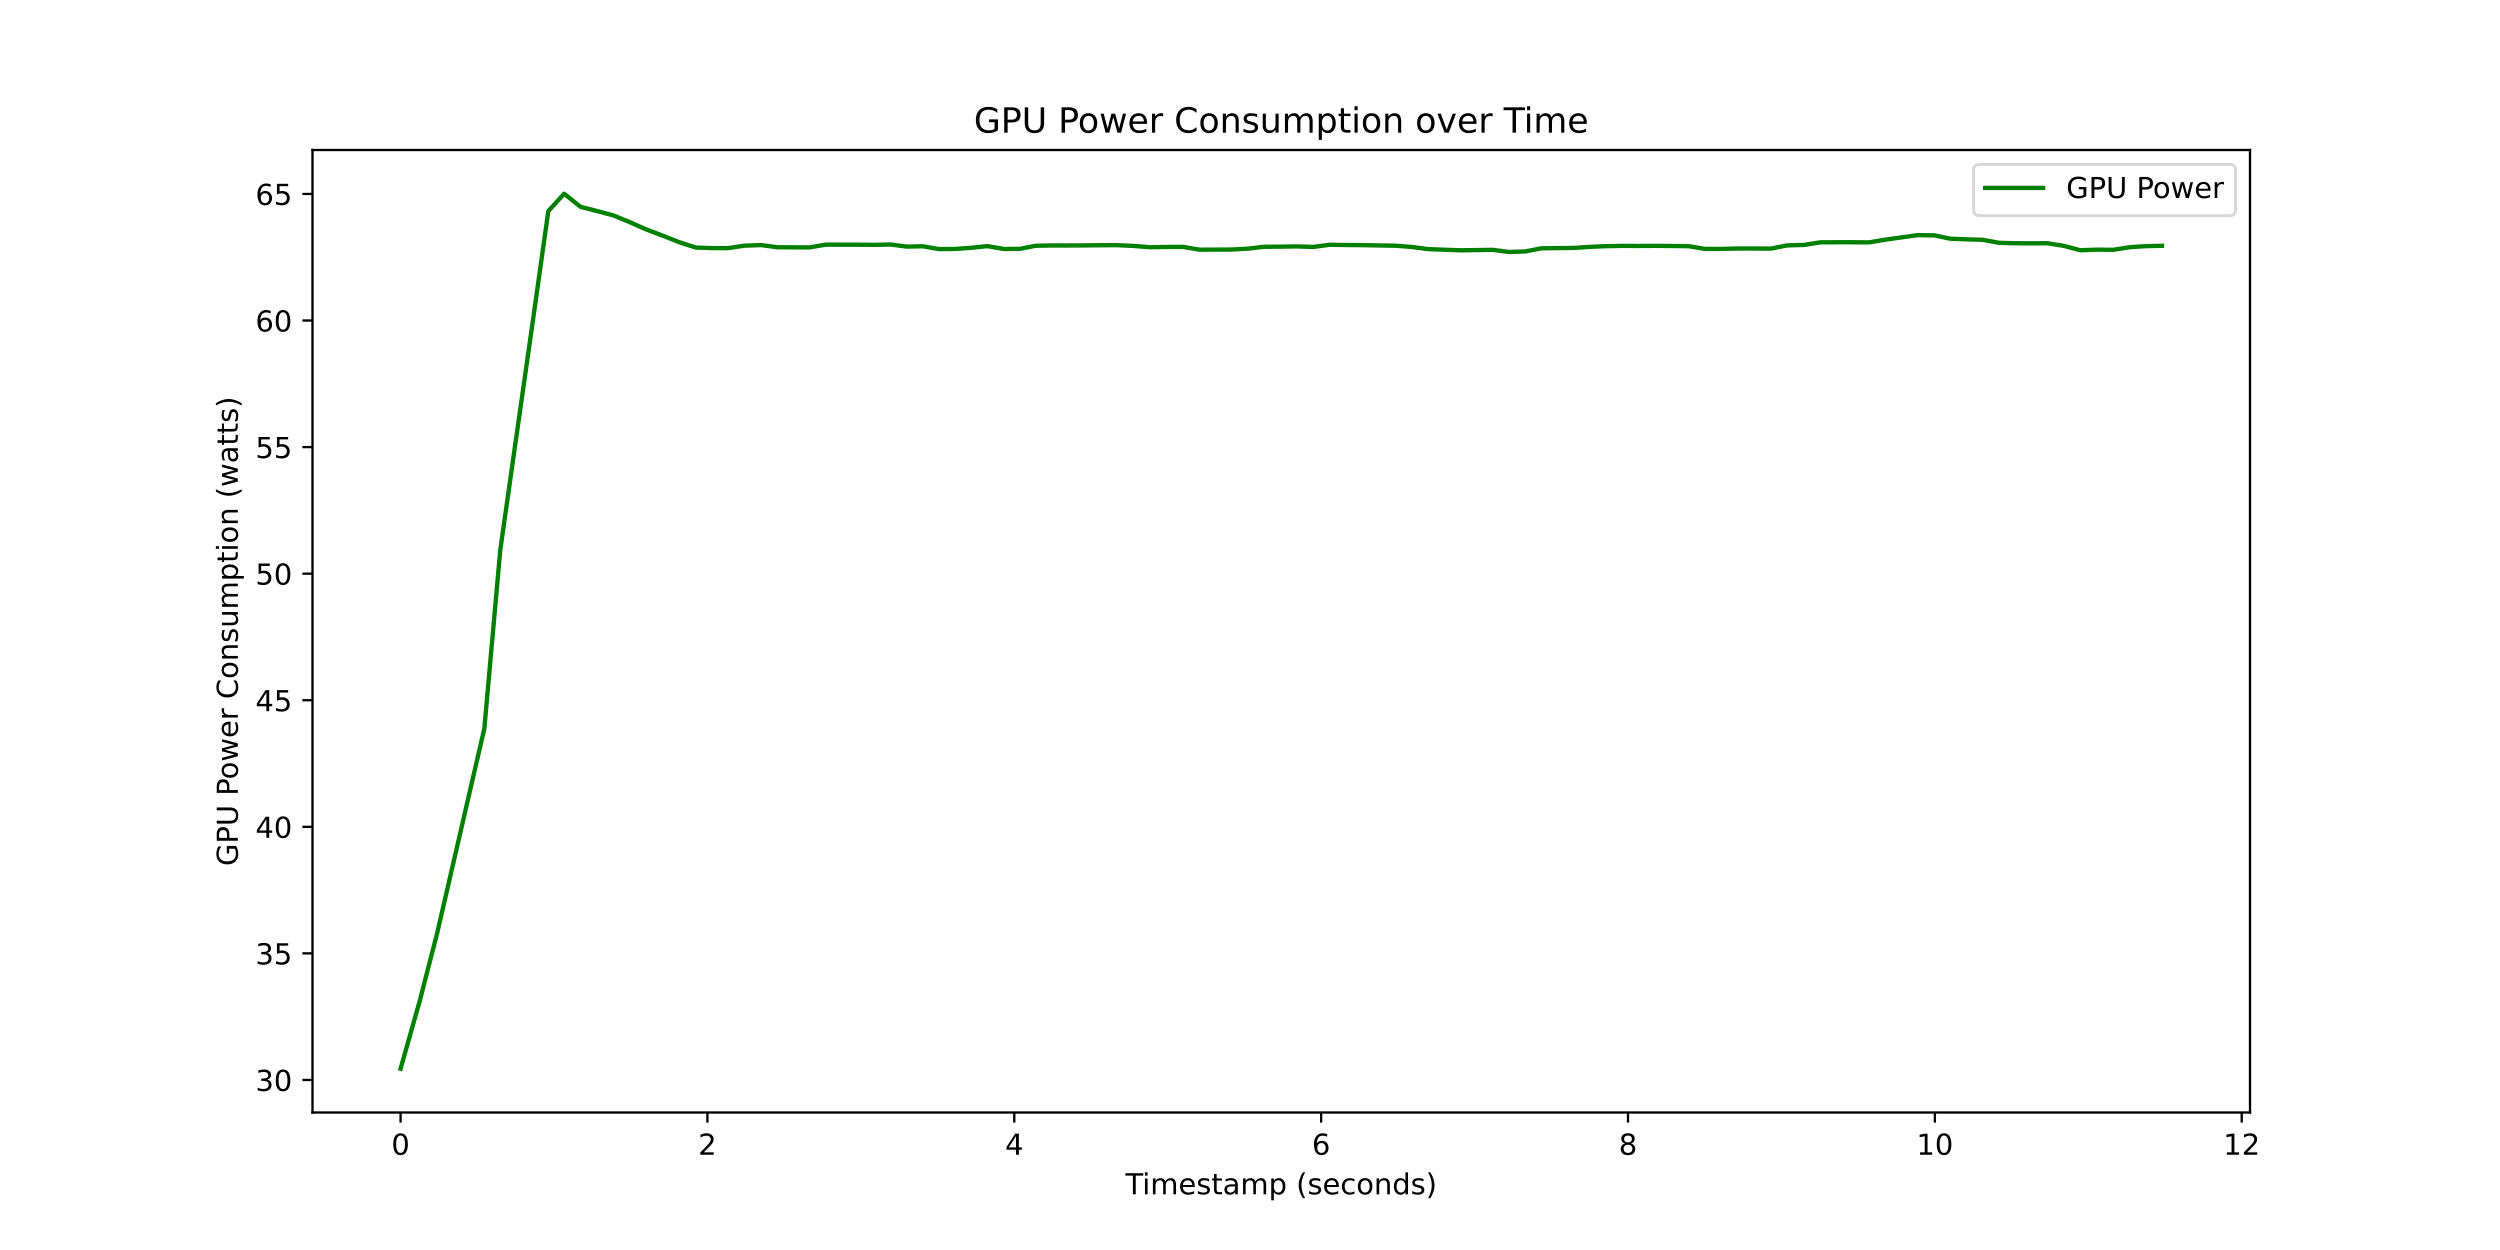
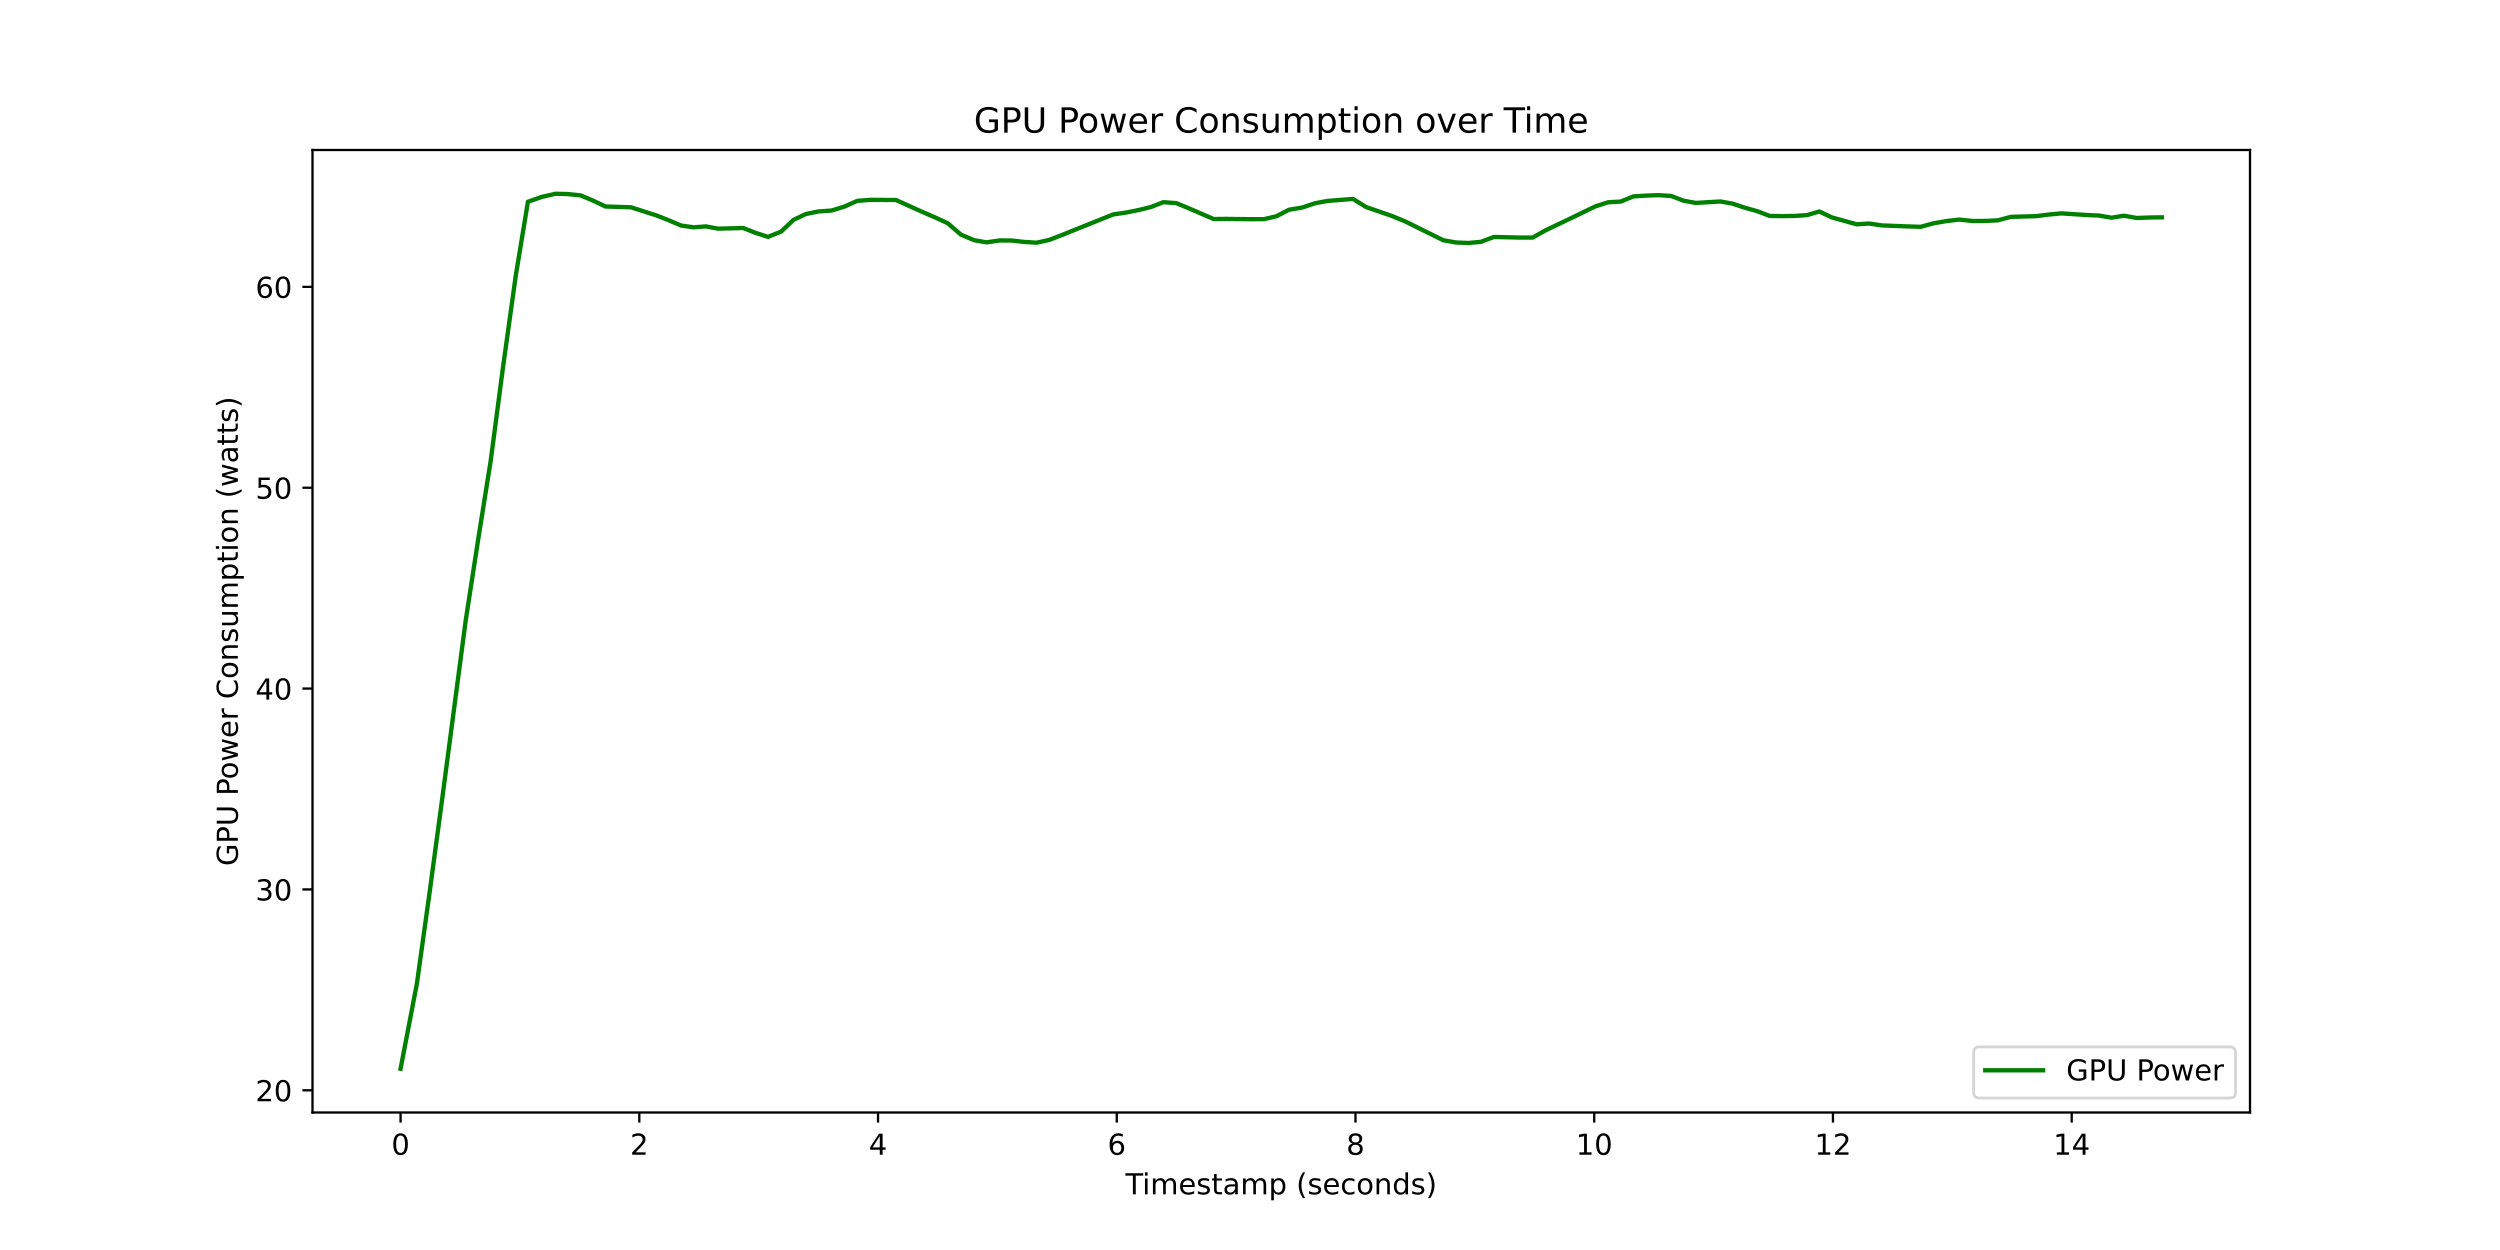
<svg xmlns="http://www.w3.org/2000/svg" xmlns:xlink="http://www.w3.org/1999/xlink" width="864pt" height="432pt" viewBox="0 0 864 432" version="1.1">
  <defs>
    <style type="text/css">*{stroke-linejoin: round; stroke-linecap: butt}</style>
  </defs>
  <g id="figure_1">
    <g id="patch_1">
      <path d="M 0 432  L 864 432  L 864 0  L 0 0  z " style="fill: #ffffff" />
    </g>
    <g id="axes_1">
      <g id="patch_2">
        <path d="M 108 384.48  L 777.6 384.48  L 777.6 51.84  L 108 51.84  z " style="fill: #ffffff" />
      </g>
      <g id="matplotlib.axis_1">
        <g id="xtick_1">
          <g id="line2d_1">
            <defs>
-               <path id="m810a268bfa" d="M 0 0  L 0 3.5  " style="stroke: #000000; stroke-width: 0.8" />
+               <path id="me7955ecb28" d="M 0 0  L 0 3.5  " style="stroke: #000000; stroke-width: 0.8" />
            </defs>
            <g>
-               <use xlink:href="#m810a268bfa" x="138.436" y="384.48" style="stroke: #000000; stroke-width: 0.8" />
+               <use xlink:href="#me7955ecb28" x="138.436" y="384.48" style="stroke: #000000; stroke-width: 0.8" />
            </g>
          </g>
          <g id="text_1">
            <g transform="translate(135.2551 399.0784) scale(0.1 -0.1)">
              <defs>
                <path id="DejaVuSans-30" d="M 2034 4250  Q 1547 4250 1301 3770  Q 1056 3291 1056 2328  Q 1056 1369 1301 889  Q 1547 409 2034 409  Q 2525 409 2770 889  Q 3016 1369 3016 2328  Q 3016 3291 2770 3770  Q 2525 4250 2034 4250  z M 2034 4750  Q 2819 4750 3233 4129  Q 3647 3509 3647 2328  Q 3647 1150 3233 529  Q 2819 -91 2034 -91  Q 1250 -91 836 529  Q 422 1150 422 2328  Q 422 3509 836 4129  Q 1250 4750 2034 4750  z " transform="scale(0.015625)" />
              </defs>
              <use xlink:href="#DejaVuSans-30" />
            </g>
          </g>
        </g>
        <g id="xtick_2">
          <g id="line2d_2">
            <g>
-               <use xlink:href="#m810a268bfa" x="244.486" y="384.48" style="stroke: #000000; stroke-width: 0.8" />
+               <use xlink:href="#me7955ecb28" x="220.942" y="384.48" style="stroke: #000000; stroke-width: 0.8" />
            </g>
          </g>
          <g id="text_2">
-             <g transform="translate(241.3052 399.0784) scale(0.1 -0.1)">
+             <g transform="translate(217.7608 399.0784) scale(0.1 -0.1)">
              <defs>
                <path id="DejaVuSans-32" d="M 1228 531  L 3431 531  L 3431 0  L 469 0  L 469 531  Q 828 903 1448 1529  Q 2069 2156 2228 2338  Q 2531 2678 2651 2914  Q 2772 3150 2772 3378  Q 2772 3750 2511 3984  Q 2250 4219 1831 4219  Q 1534 4219 1204 4116  Q 875 4013 500 3803  L 500 4441  Q 881 4594 1212 4672  Q 1544 4750 1819 4750  Q 2544 4750 2975 4387  Q 3406 4025 3406 3419  Q 3406 3131 3298 2873  Q 3191 2616 2906 2266  Q 2828 2175 2409 1742  Q 1991 1309 1228 531  z " transform="scale(0.015625)" />
              </defs>
              <use xlink:href="#DejaVuSans-32" />
            </g>
          </g>
        </g>
        <g id="xtick_3">
          <g id="line2d_3">
            <g>
-               <use xlink:href="#m810a268bfa" x="350.536" y="384.48" style="stroke: #000000; stroke-width: 0.8" />
+               <use xlink:href="#me7955ecb28" x="303.448" y="384.48" style="stroke: #000000; stroke-width: 0.8" />
            </g>
          </g>
          <g id="text_3">
-             <g transform="translate(347.3552 399.0784) scale(0.1 -0.1)">
+             <g transform="translate(300.2666 399.0784) scale(0.1 -0.1)">
              <defs>
                <path id="DejaVuSans-34" d="M 2419 4116  L 825 1625  L 2419 1625  L 2419 4116  z M 2253 4666  L 3047 4666  L 3047 1625  L 3713 1625  L 3713 1100  L 3047 1100  L 3047 0  L 2419 0  L 2419 1100  L 313 1100  L 313 1709  L 2253 4666  z " transform="scale(0.015625)" />
              </defs>
              <use xlink:href="#DejaVuSans-34" />
            </g>
          </g>
        </g>
        <g id="xtick_4">
          <g id="line2d_4">
            <g>
-               <use xlink:href="#m810a268bfa" x="456.587" y="384.48" style="stroke: #000000; stroke-width: 0.8" />
+               <use xlink:href="#me7955ecb28" x="385.954" y="384.48" style="stroke: #000000; stroke-width: 0.8" />
            </g>
          </g>
          <g id="text_4">
-             <g transform="translate(453.4053 399.0784) scale(0.1 -0.1)">
+             <g transform="translate(382.7723 399.0784) scale(0.1 -0.1)">
              <defs>
                <path id="DejaVuSans-36" d="M 2113 2584  Q 1688 2584 1439 2293  Q 1191 2003 1191 1497  Q 1191 994 1439 701  Q 1688 409 2113 409  Q 2538 409 2786 701  Q 3034 994 3034 1497  Q 3034 2003 2786 2293  Q 2538 2584 2113 2584  z M 3366 4563  L 3366 3988  Q 3128 4100 2886 4159  Q 2644 4219 2406 4219  Q 1781 4219 1451 3797  Q 1122 3375 1075 2522  Q 1259 2794 1537 2939  Q 1816 3084 2150 3084  Q 2853 3084 3261 2657  Q 3669 2231 3669 1497  Q 3669 778 3244 343  Q 2819 -91 2113 -91  Q 1303 -91 875 529  Q 447 1150 447 2328  Q 447 3434 972 4092  Q 1497 4750 2381 4750  Q 2619 4750 2861 4703  Q 3103 4656 3366 4563  z " transform="scale(0.015625)" />
              </defs>
              <use xlink:href="#DejaVuSans-36" />
            </g>
          </g>
        </g>
        <g id="xtick_5">
          <g id="line2d_5">
            <g>
-               <use xlink:href="#m810a268bfa" x="562.637" y="384.48" style="stroke: #000000; stroke-width: 0.8" />
+               <use xlink:href="#me7955ecb28" x="468.459" y="384.48" style="stroke: #000000; stroke-width: 0.8" />
            </g>
          </g>
          <g id="text_5">
-             <g transform="translate(559.4553 399.0784) scale(0.1 -0.1)">
+             <g transform="translate(465.278 399.0784) scale(0.1 -0.1)">
              <defs>
                <path id="DejaVuSans-38" d="M 2034 2216  Q 1584 2216 1326 1975  Q 1069 1734 1069 1313  Q 1069 891 1326 650  Q 1584 409 2034 409  Q 2484 409 2743 651  Q 3003 894 3003 1313  Q 3003 1734 2745 1975  Q 2488 2216 2034 2216  z M 1403 2484  Q 997 2584 770 2862  Q 544 3141 544 3541  Q 544 4100 942 4425  Q 1341 4750 2034 4750  Q 2731 4750 3128 4425  Q 3525 4100 3525 3541  Q 3525 3141 3298 2862  Q 3072 2584 2669 2484  Q 3125 2378 3379 2068  Q 3634 1759 3634 1313  Q 3634 634 3220 271  Q 2806 -91 2034 -91  Q 1263 -91 848 271  Q 434 634 434 1313  Q 434 1759 690 2068  Q 947 2378 1403 2484  z M 1172 3481  Q 1172 3119 1398 2916  Q 1625 2713 2034 2713  Q 2441 2713 2670 2916  Q 2900 3119 2900 3481  Q 2900 3844 2670 4047  Q 2441 4250 2034 4250  Q 1625 4250 1398 4047  Q 1172 3844 1172 3481  z " transform="scale(0.015625)" />
              </defs>
              <use xlink:href="#DejaVuSans-38" />
            </g>
          </g>
        </g>
        <g id="xtick_6">
          <g id="line2d_6">
            <g>
-               <use xlink:href="#m810a268bfa" x="668.687" y="384.48" style="stroke: #000000; stroke-width: 0.8" />
+               <use xlink:href="#me7955ecb28" x="550.965" y="384.48" style="stroke: #000000; stroke-width: 0.8" />
            </g>
          </g>
          <g id="text_6">
-             <g transform="translate(662.3241 399.0784) scale(0.1 -0.1)">
+             <g transform="translate(544.6025 399.0784) scale(0.1 -0.1)">
              <defs>
                <path id="DejaVuSans-31" d="M 794 531  L 1825 531  L 1825 4091  L 703 3866  L 703 4441  L 1819 4666  L 2450 4666  L 2450 531  L 3481 531  L 3481 0  L 794 0  L 794 531  z " transform="scale(0.015625)" />
              </defs>
              <use xlink:href="#DejaVuSans-31" />
              <use xlink:href="#DejaVuSans-30" x="63.623" />
            </g>
          </g>
        </g>
        <g id="xtick_7">
          <g id="line2d_7">
            <g>
-               <use xlink:href="#m810a268bfa" x="774.737" y="384.48" style="stroke: #000000; stroke-width: 0.8" />
+               <use xlink:href="#me7955ecb28" x="633.471" y="384.48" style="stroke: #000000; stroke-width: 0.8" />
            </g>
          </g>
          <g id="text_7">
-             <g transform="translate(768.3741 399.0784) scale(0.1 -0.1)">
+             <g transform="translate(627.1082 399.0784) scale(0.1 -0.1)">
              <use xlink:href="#DejaVuSans-31" />
              <use xlink:href="#DejaVuSans-32" x="63.623" />
            </g>
          </g>
        </g>
-         <g id="text_8">
+         <g id="xtick_8">
+           <g id="line2d_8">
+             <g>
+               <use xlink:href="#me7955ecb28" x="715.976" y="384.48" style="stroke: #000000; stroke-width: 0.8" />
+             </g>
+           </g>
+           <g id="text_8">
+             <g transform="translate(709.614 399.0784) scale(0.1 -0.1)">
+               <use xlink:href="#DejaVuSans-31" />
+               <use xlink:href="#DejaVuSans-34" x="63.623" />
+             </g>
+           </g>
+         </g>
+         <g id="text_9">
          <g transform="translate(388.9648 412.7566) scale(0.1 -0.1)">
            <defs>
              <path id="DejaVuSans-54" d="M -19 4666  L 3928 4666  L 3928 4134  L 2272 4134  L 2272 0  L 1638 0  L 1638 4134  L -19 4134  L -19 4666  z " transform="scale(0.015625)" />
              <path id="DejaVuSans-69" d="M 603 3500  L 1178 3500  L 1178 0  L 603 0  L 603 3500  z M 603 4863  L 1178 4863  L 1178 4134  L 603 4134  L 603 4863  z " transform="scale(0.015625)" />
              <path id="DejaVuSans-6d" d="M 3328 2828  Q 3544 3216 3844 3400  Q 4144 3584 4550 3584  Q 5097 3584 5394 3201  Q 5691 2819 5691 2113  L 5691 0  L 5113 0  L 5113 2094  Q 5113 2597 4934 2840  Q 4756 3084 4391 3084  Q 3944 3084 3684 2787  Q 3425 2491 3425 1978  L 3425 0  L 2847 0  L 2847 2094  Q 2847 2600 2669 2842  Q 2491 3084 2119 3084  Q 1678 3084 1418 2786  Q 1159 2488 1159 1978  L 1159 0  L 581 0  L 581 3500  L 1159 3500  L 1159 2956  Q 1356 3278 1631 3431  Q 1906 3584 2284 3584  Q 2666 3584 2933 3390  Q 3200 3197 3328 2828  z " transform="scale(0.015625)" />
              <path id="DejaVuSans-65" d="M 3597 1894  L 3597 1613  L 953 1613  Q 991 1019 1311 708  Q 1631 397 2203 397  Q 2534 397 2845 478  Q 3156 559 3463 722  L 3463 178  Q 3153 47 2828 -22  Q 2503 -91 2169 -91  Q 1331 -91 842 396  Q 353 884 353 1716  Q 353 2575 817 3079  Q 1281 3584 2069 3584  Q 2775 3584 3186 3129  Q 3597 2675 3597 1894  z M 3022 2063  Q 3016 2534 2758 2815  Q 2500 3097 2075 3097  Q 1594 3097 1305 2825  Q 1016 2553 972 2059  L 3022 2063  z " transform="scale(0.015625)" />
              <path id="DejaVuSans-73" d="M 2834 3397  L 2834 2853  Q 2591 2978 2328 3040  Q 2066 3103 1784 3103  Q 1356 3103 1142 2972  Q 928 2841 928 2578  Q 928 2378 1081 2264  Q 1234 2150 1697 2047  L 1894 2003  Q 2506 1872 2764 1633  Q 3022 1394 3022 966  Q 3022 478 2636 193  Q 2250 -91 1575 -91  Q 1294 -91 989 -36  Q 684 19 347 128  L 347 722  Q 666 556 975 473  Q 1284 391 1588 391  Q 1994 391 2212 530  Q 2431 669 2431 922  Q 2431 1156 2273 1281  Q 2116 1406 1581 1522  L 1381 1569  Q 847 1681 609 1914  Q 372 2147 372 2553  Q 372 3047 722 3315  Q 1072 3584 1716 3584  Q 2034 3584 2315 3537  Q 2597 3491 2834 3397  z " transform="scale(0.015625)" />
              <path id="DejaVuSans-74" d="M 1172 4494  L 1172 3500  L 2356 3500  L 2356 3053  L 1172 3053  L 1172 1153  Q 1172 725 1289 603  Q 1406 481 1766 481  L 2356 481  L 2356 0  L 1766 0  Q 1100 0 847 248  Q 594 497 594 1153  L 594 3053  L 172 3053  L 172 3500  L 594 3500  L 594 4494  L 1172 4494  z " transform="scale(0.015625)" />
              <path id="DejaVuSans-61" d="M 2194 1759  Q 1497 1759 1228 1600  Q 959 1441 959 1056  Q 959 750 1161 570  Q 1363 391 1709 391  Q 2188 391 2477 730  Q 2766 1069 2766 1631  L 2766 1759  L 2194 1759  z M 3341 1997  L 3341 0  L 2766 0  L 2766 531  Q 2569 213 2275 61  Q 1981 -91 1556 -91  Q 1019 -91 701 211  Q 384 513 384 1019  Q 384 1609 779 1909  Q 1175 2209 1959 2209  L 2766 2209  L 2766 2266  Q 2766 2663 2505 2880  Q 2244 3097 1772 3097  Q 1472 3097 1187 3025  Q 903 2953 641 2809  L 641 3341  Q 956 3463 1253 3523  Q 1550 3584 1831 3584  Q 2591 3584 2966 3190  Q 3341 2797 3341 1997  z " transform="scale(0.015625)" />
              <path id="DejaVuSans-70" d="M 1159 525  L 1159 -1331  L 581 -1331  L 581 3500  L 1159 3500  L 1159 2969  Q 1341 3281 1617 3432  Q 1894 3584 2278 3584  Q 2916 3584 3314 3078  Q 3713 2572 3713 1747  Q 3713 922 3314 415  Q 2916 -91 2278 -91  Q 1894 -91 1617 61  Q 1341 213 1159 525  z M 3116 1747  Q 3116 2381 2855 2742  Q 2594 3103 2138 3103  Q 1681 3103 1420 2742  Q 1159 2381 1159 1747  Q 1159 1113 1420 752  Q 1681 391 2138 391  Q 2594 391 2855 752  Q 3116 1113 3116 1747  z " transform="scale(0.015625)" />
              <path id="DejaVuSans-20" transform="scale(0.015625)" />
              <path id="DejaVuSans-28" d="M 1984 4856  Q 1566 4138 1362 3434  Q 1159 2731 1159 2009  Q 1159 1288 1364 580  Q 1569 -128 1984 -844  L 1484 -844  Q 1016 -109 783 600  Q 550 1309 550 2009  Q 550 2706 781 3412  Q 1013 4119 1484 4856  L 1984 4856  z " transform="scale(0.015625)" />
              <path id="DejaVuSans-63" d="M 3122 3366  L 3122 2828  Q 2878 2963 2633 3030  Q 2388 3097 2138 3097  Q 1578 3097 1268 2742  Q 959 2388 959 1747  Q 959 1106 1268 751  Q 1578 397 2138 397  Q 2388 397 2633 464  Q 2878 531 3122 666  L 3122 134  Q 2881 22 2623 -34  Q 2366 -91 2075 -91  Q 1284 -91 818 406  Q 353 903 353 1747  Q 353 2603 823 3093  Q 1294 3584 2113 3584  Q 2378 3584 2631 3529  Q 2884 3475 3122 3366  z " transform="scale(0.015625)" />
              <path id="DejaVuSans-6f" d="M 1959 3097  Q 1497 3097 1228 2736  Q 959 2375 959 1747  Q 959 1119 1226 758  Q 1494 397 1959 397  Q 2419 397 2687 759  Q 2956 1122 2956 1747  Q 2956 2369 2687 2733  Q 2419 3097 1959 3097  z M 1959 3584  Q 2709 3584 3137 3096  Q 3566 2609 3566 1747  Q 3566 888 3137 398  Q 2709 -91 1959 -91  Q 1206 -91 779 398  Q 353 888 353 1747  Q 353 2609 779 3096  Q 1206 3584 1959 3584  z " transform="scale(0.015625)" />
              <path id="DejaVuSans-6e" d="M 3513 2113  L 3513 0  L 2938 0  L 2938 2094  Q 2938 2591 2744 2837  Q 2550 3084 2163 3084  Q 1697 3084 1428 2787  Q 1159 2491 1159 1978  L 1159 0  L 581 0  L 581 3500  L 1159 3500  L 1159 2956  Q 1366 3272 1645 3428  Q 1925 3584 2291 3584  Q 2894 3584 3203 3211  Q 3513 2838 3513 2113  z " transform="scale(0.015625)" />
              <path id="DejaVuSans-64" d="M 2906 2969  L 2906 4863  L 3481 4863  L 3481 0  L 2906 0  L 2906 525  Q 2725 213 2448 61  Q 2172 -91 1784 -91  Q 1150 -91 751 415  Q 353 922 353 1747  Q 353 2572 751 3078  Q 1150 3584 1784 3584  Q 2172 3584 2448 3432  Q 2725 3281 2906 2969  z M 947 1747  Q 947 1113 1208 752  Q 1469 391 1925 391  Q 2381 391 2643 752  Q 2906 1113 2906 1747  Q 2906 2381 2643 2742  Q 2381 3103 1925 3103  Q 1469 3103 1208 2742  Q 947 2381 947 1747  z " transform="scale(0.015625)" />
              <path id="DejaVuSans-29" d="M 513 4856  L 1013 4856  Q 1481 4119 1714 3412  Q 1947 2706 1947 2009  Q 1947 1309 1714 600  Q 1481 -109 1013 -844  L 513 -844  Q 928 -128 1133 580  Q 1338 1288 1338 2009  Q 1338 2731 1133 3434  Q 928 4138 513 4856  z " transform="scale(0.015625)" />
            </defs>
            <use xlink:href="#DejaVuSans-54" />
            <use xlink:href="#DejaVuSans-69" x="57.959" />
            <use xlink:href="#DejaVuSans-6d" x="85.742" />
            <use xlink:href="#DejaVuSans-65" x="183.154" />
            <use xlink:href="#DejaVuSans-73" x="244.678" />
            <use xlink:href="#DejaVuSans-74" x="296.777" />
            <use xlink:href="#DejaVuSans-61" x="335.986" />
            <use xlink:href="#DejaVuSans-6d" x="397.266" />
            <use xlink:href="#DejaVuSans-70" x="494.678" />
            <use xlink:href="#DejaVuSans-20" x="558.154" />
            <use xlink:href="#DejaVuSans-28" x="589.941" />
            <use xlink:href="#DejaVuSans-73" x="628.955" />
            <use xlink:href="#DejaVuSans-65" x="681.055" />
            <use xlink:href="#DejaVuSans-63" x="742.578" />
            <use xlink:href="#DejaVuSans-6f" x="797.559" />
            <use xlink:href="#DejaVuSans-6e" x="858.74" />
            <use xlink:href="#DejaVuSans-64" x="922.119" />
            <use xlink:href="#DejaVuSans-73" x="985.596" />
            <use xlink:href="#DejaVuSans-29" x="1037.695" />
          </g>
        </g>
      </g>
      <g id="matplotlib.axis_2">
        <g id="ytick_1">
-           <g id="line2d_8">
+           <g id="line2d_9">
            <defs>
-               <path id="m3e2d2719e6" d="M 0 0  L -3.5 0  " style="stroke: #000000; stroke-width: 0.8" />
+               <path id="m55dd06a3d8" d="M 0 0  L -3.5 0  " style="stroke: #000000; stroke-width: 0.8" />
            </defs>
            <g>
-               <use xlink:href="#m3e2d2719e6" x="108" y="373.236" style="stroke: #000000; stroke-width: 0.8" />
-             </g>
-           </g>
-           <g id="text_9">
-             <g transform="translate(88.275 377.035) scale(0.1 -0.1)">
+               <use xlink:href="#m55dd06a3d8" x="108" y="376.808" style="stroke: #000000; stroke-width: 0.8" />
+             </g>
+           </g>
+           <g id="text_10">
+             <g transform="translate(88.275 380.6076) scale(0.1 -0.1)">
+               <use xlink:href="#DejaVuSans-32" />
+               <use xlink:href="#DejaVuSans-30" x="63.623" />
+             </g>
+           </g>
+         </g>
+         <g id="ytick_2">
+           <g id="line2d_10">
+             <g>
+               <use xlink:href="#m55dd06a3d8" x="108" y="307.392" style="stroke: #000000; stroke-width: 0.8" />
+             </g>
+           </g>
+           <g id="text_11">
+             <g transform="translate(88.275 311.1909) scale(0.1 -0.1)">
              <defs>
                <path id="DejaVuSans-33" d="M 2597 2516  Q 3050 2419 3304 2112  Q 3559 1806 3559 1356  Q 3559 666 3084 287  Q 2609 -91 1734 -91  Q 1441 -91 1130 -33  Q 819 25 488 141  L 488 750  Q 750 597 1062 519  Q 1375 441 1716 441  Q 2309 441 2620 675  Q 2931 909 2931 1356  Q 2931 1769 2642 2001  Q 2353 2234 1838 2234  L 1294 2234  L 1294 2753  L 1863 2753  Q 2328 2753 2575 2939  Q 2822 3125 2822 3475  Q 2822 3834 2567 4026  Q 2313 4219 1838 4219  Q 1578 4219 1281 4162  Q 984 4106 628 3988  L 628 4550  Q 988 4650 1302 4700  Q 1616 4750 1894 4750  Q 2613 4750 3031 4423  Q 3450 4097 3450 3541  Q 3450 3153 3228 2886  Q 3006 2619 2597 2516  z " transform="scale(0.015625)" />
              </defs>
              <use xlink:href="#DejaVuSans-33" />
              <use xlink:href="#DejaVuSans-30" x="63.623" />
            </g>
          </g>
        </g>
-         <g id="ytick_2">
-           <g id="line2d_9">
-             <g>
-               <use xlink:href="#m3e2d2719e6" x="108" y="329.491" style="stroke: #000000; stroke-width: 0.8" />
-             </g>
-           </g>
-           <g id="text_10">
-             <g transform="translate(88.275 333.2901) scale(0.1 -0.1)">
+         <g id="ytick_3">
+           <g id="line2d_11">
+             <g>
+               <use xlink:href="#m55dd06a3d8" x="108" y="237.975" style="stroke: #000000; stroke-width: 0.8" />
+             </g>
+           </g>
+           <g id="text_12">
+             <g transform="translate(88.275 241.7742) scale(0.1 -0.1)">
+               <use xlink:href="#DejaVuSans-34" />
+               <use xlink:href="#DejaVuSans-30" x="63.623" />
+             </g>
+           </g>
+         </g>
+         <g id="ytick_4">
+           <g id="line2d_12">
+             <g>
+               <use xlink:href="#m55dd06a3d8" x="108" y="168.558" style="stroke: #000000; stroke-width: 0.8" />
+             </g>
+           </g>
+           <g id="text_13">
+             <g transform="translate(88.275 172.3575) scale(0.1 -0.1)">
              <defs>
                <path id="DejaVuSans-35" d="M 691 4666  L 3169 4666  L 3169 4134  L 1269 4134  L 1269 2991  Q 1406 3038 1543 3061  Q 1681 3084 1819 3084  Q 2600 3084 3056 2656  Q 3513 2228 3513 1497  Q 3513 744 3044 326  Q 2575 -91 1722 -91  Q 1428 -91 1123 -41  Q 819 9 494 109  L 494 744  Q 775 591 1075 516  Q 1375 441 1709 441  Q 2250 441 2565 725  Q 2881 1009 2881 1497  Q 2881 1984 2565 2268  Q 2250 2553 1709 2553  Q 1456 2553 1204 2497  Q 953 2441 691 2322  L 691 4666  z " transform="scale(0.015625)" />
              </defs>
-               <use xlink:href="#DejaVuSans-33" />
-               <use xlink:href="#DejaVuSans-35" x="63.623" />
-             </g>
-           </g>
-         </g>
-         <g id="ytick_3">
-           <g id="line2d_10">
-             <g>
-               <use xlink:href="#m3e2d2719e6" x="108" y="285.746" style="stroke: #000000; stroke-width: 0.8" />
-             </g>
-           </g>
-           <g id="text_11">
-             <g transform="translate(88.275 289.5451) scale(0.1 -0.1)">
-               <use xlink:href="#DejaVuSans-34" />
-               <use xlink:href="#DejaVuSans-30" x="63.623" />
-             </g>
-           </g>
-         </g>
-         <g id="ytick_4">
-           <g id="line2d_11">
-             <g>
-               <use xlink:href="#m3e2d2719e6" x="108" y="242.001" style="stroke: #000000; stroke-width: 0.8" />
-             </g>
-           </g>
-           <g id="text_12">
-             <g transform="translate(88.275 245.8002) scale(0.1 -0.1)">
-               <use xlink:href="#DejaVuSans-34" />
-               <use xlink:href="#DejaVuSans-35" x="63.623" />
+               <use xlink:href="#DejaVuSans-35" />
+               <use xlink:href="#DejaVuSans-30" x="63.623" />
            </g>
          </g>
        </g>
        <g id="ytick_5">
-           <g id="line2d_12">
-             <g>
-               <use xlink:href="#m3e2d2719e6" x="108" y="198.256" style="stroke: #000000; stroke-width: 0.8" />
-             </g>
-           </g>
-           <g id="text_13">
-             <g transform="translate(88.275 202.0553) scale(0.1 -0.1)">
-               <use xlink:href="#DejaVuSans-35" />
-               <use xlink:href="#DejaVuSans-30" x="63.623" />
-             </g>
-           </g>
-         </g>
-         <g id="ytick_6">
          <g id="line2d_13">
            <g>
-               <use xlink:href="#m3e2d2719e6" x="108" y="154.511" style="stroke: #000000; stroke-width: 0.8" />
+               <use xlink:href="#m55dd06a3d8" x="108" y="99.142" style="stroke: #000000; stroke-width: 0.8" />
            </g>
          </g>
          <g id="text_14">
-             <g transform="translate(88.275 158.3103) scale(0.1 -0.1)">
-               <use xlink:href="#DejaVuSans-35" />
-               <use xlink:href="#DejaVuSans-35" x="63.623" />
-             </g>
-           </g>
-         </g>
-         <g id="ytick_7">
-           <g id="line2d_14">
-             <g>
-               <use xlink:href="#m3e2d2719e6" x="108" y="110.766" style="stroke: #000000; stroke-width: 0.8" />
-             </g>
-           </g>
-           <g id="text_15">
-             <g transform="translate(88.275 114.5654) scale(0.1 -0.1)">
+             <g transform="translate(88.275 102.9408) scale(0.1 -0.1)">
              <use xlink:href="#DejaVuSans-36" />
              <use xlink:href="#DejaVuSans-30" x="63.623" />
            </g>
          </g>
        </g>
-         <g id="ytick_8">
-           <g id="line2d_15">
-             <g>
-               <use xlink:href="#m3e2d2719e6" x="108" y="67.021" style="stroke: #000000; stroke-width: 0.8" />
-             </g>
-           </g>
-           <g id="text_16">
-             <g transform="translate(88.275 70.82046) scale(0.1 -0.1)">
-               <use xlink:href="#DejaVuSans-36" />
-               <use xlink:href="#DejaVuSans-35" x="63.623" />
-             </g>
-           </g>
-         </g>
-         <g id="text_17">
+         <g id="text_15">
          <g transform="translate(82.19531 299.2842) rotate(-90) scale(0.1 -0.1)">
            <defs>
              <path id="DejaVuSans-47" d="M 3809 666  L 3809 1919  L 2778 1919  L 2778 2438  L 4434 2438  L 4434 434  Q 4069 175 3628 42  Q 3188 -91 2688 -91  Q 1594 -91 976 548  Q 359 1188 359 2328  Q 359 3472 976 4111  Q 1594 4750 2688 4750  Q 3144 4750 3555 4637  Q 3966 4525 4313 4306  L 4313 3634  Q 3963 3931 3569 4081  Q 3175 4231 2741 4231  Q 1884 4231 1454 3753  Q 1025 3275 1025 2328  Q 1025 1384 1454 906  Q 1884 428 2741 428  Q 3075 428 3337 486  Q 3600 544 3809 666  z " transform="scale(0.015625)" />
              <path id="DejaVuSans-50" d="M 1259 4147  L 1259 2394  L 2053 2394  Q 2494 2394 2734 2622  Q 2975 2850 2975 3272  Q 2975 3691 2734 3919  Q 2494 4147 2053 4147  L 1259 4147  z M 628 4666  L 2053 4666  Q 2838 4666 3239 4311  Q 3641 3956 3641 3272  Q 3641 2581 3239 2228  Q 2838 1875 2053 1875  L 1259 1875  L 1259 0  L 628 0  L 628 4666  z " transform="scale(0.015625)" />
              <path id="DejaVuSans-55" d="M 556 4666  L 1191 4666  L 1191 1831  Q 1191 1081 1462 751  Q 1734 422 2344 422  Q 2950 422 3222 751  Q 3494 1081 3494 1831  L 3494 4666  L 4128 4666  L 4128 1753  Q 4128 841 3676 375  Q 3225 -91 2344 -91  Q 1459 -91 1007 375  Q 556 841 556 1753  L 556 4666  z " transform="scale(0.015625)" />
              <path id="DejaVuSans-77" d="M 269 3500  L 844 3500  L 1563 769  L 2278 3500  L 2956 3500  L 3675 769  L 4391 3500  L 4966 3500  L 4050 0  L 3372 0  L 2619 2869  L 1863 0  L 1184 0  L 269 3500  z " transform="scale(0.015625)" />
              <path id="DejaVuSans-72" d="M 2631 2963  Q 2534 3019 2420 3045  Q 2306 3072 2169 3072  Q 1681 3072 1420 2755  Q 1159 2438 1159 1844  L 1159 0  L 581 0  L 581 3500  L 1159 3500  L 1159 2956  Q 1341 3275 1631 3429  Q 1922 3584 2338 3584  Q 2397 3584 2469 3576  Q 2541 3569 2628 3553  L 2631 2963  z " transform="scale(0.015625)" />
              <path id="DejaVuSans-43" d="M 4122 4306  L 4122 3641  Q 3803 3938 3442 4084  Q 3081 4231 2675 4231  Q 1875 4231 1450 3742  Q 1025 3253 1025 2328  Q 1025 1406 1450 917  Q 1875 428 2675 428  Q 3081 428 3442 575  Q 3803 722 4122 1019  L 4122 359  Q 3791 134 3420 21  Q 3050 -91 2638 -91  Q 1578 -91 968 557  Q 359 1206 359 2328  Q 359 3453 968 4101  Q 1578 4750 2638 4750  Q 3056 4750 3426 4639  Q 3797 4528 4122 4306  z " transform="scale(0.015625)" />
              <path id="DejaVuSans-75" d="M 544 1381  L 544 3500  L 1119 3500  L 1119 1403  Q 1119 906 1312 657  Q 1506 409 1894 409  Q 2359 409 2629 706  Q 2900 1003 2900 1516  L 2900 3500  L 3475 3500  L 3475 0  L 2900 0  L 2900 538  Q 2691 219 2414 64  Q 2138 -91 1772 -91  Q 1169 -91 856 284  Q 544 659 544 1381  z M 1991 3584  L 1991 3584  z " transform="scale(0.015625)" />
            </defs>
            <use xlink:href="#DejaVuSans-47" />
            <use xlink:href="#DejaVuSans-50" x="77.49" />
            <use xlink:href="#DejaVuSans-55" x="137.793" />
            <use xlink:href="#DejaVuSans-20" x="210.986" />
            <use xlink:href="#DejaVuSans-50" x="242.773" />
            <use xlink:href="#DejaVuSans-6f" x="299.451" />
            <use xlink:href="#DejaVuSans-77" x="360.633" />
            <use xlink:href="#DejaVuSans-65" x="442.42" />
            <use xlink:href="#DejaVuSans-72" x="503.943" />
            <use xlink:href="#DejaVuSans-20" x="545.057" />
            <use xlink:href="#DejaVuSans-43" x="576.844" />
            <use xlink:href="#DejaVuSans-6f" x="646.668" />
            <use xlink:href="#DejaVuSans-6e" x="707.85" />
            <use xlink:href="#DejaVuSans-73" x="771.229" />
            <use xlink:href="#DejaVuSans-75" x="823.328" />
            <use xlink:href="#DejaVuSans-6d" x="886.707" />
            <use xlink:href="#DejaVuSans-70" x="984.119" />
            <use xlink:href="#DejaVuSans-74" x="1047.596" />
            <use xlink:href="#DejaVuSans-69" x="1086.805" />
            <use xlink:href="#DejaVuSans-6f" x="1114.588" />
            <use xlink:href="#DejaVuSans-6e" x="1175.77" />
            <use xlink:href="#DejaVuSans-20" x="1239.148" />
            <use xlink:href="#DejaVuSans-28" x="1270.936" />
            <use xlink:href="#DejaVuSans-77" x="1309.949" />
            <use xlink:href="#DejaVuSans-61" x="1391.736" />
            <use xlink:href="#DejaVuSans-74" x="1453.016" />
            <use xlink:href="#DejaVuSans-74" x="1492.225" />
            <use xlink:href="#DejaVuSans-73" x="1531.434" />
            <use xlink:href="#DejaVuSans-29" x="1583.533" />
          </g>
        </g>
      </g>
-       <g id="line2d_16">
-         <path d="M 138.436 369.36  L 145.064 345.904  L 151.056 322.605  L 156.465 299.158  L 161.873 275.685  L 167.388 251.8  L 172.903 189.988  L 178.47 150.775  L 184.038 111.711  L 189.499 72.962  L 194.961 66.96  L 200.635 71.483  L 206.202 72.901  L 211.929 74.432  L 217.55 76.741  L 223.223 79.244  L 229.003 81.44  L 234.783 83.714  L 240.51 85.569  L 246.024 85.735  L 251.592 85.762  L 257.265 84.904  L 263.045 84.694  L 268.719 85.464  L 274.127 85.473  L 279.801 85.508  L 285.422 84.537  L 290.936 84.563  L 296.557 84.572  L 302.178 84.624  L 307.745 84.493  L 313.366 85.228  L 318.934 85.114  L 324.501 86.077  L 330.069 86.042  L 335.689 85.63  L 341.204 85.062  L 346.984 86.042  L 352.445 86.015  L 357.96 84.93  L 363.369 84.834  L 368.883 84.834  L 374.504 84.808  L 380.124 84.764  L 385.745 84.72  L 391.578 84.983  L 397.358 85.447  L 403.084 85.35  L 408.758 85.315  L 414.591 86.295  L 420.211 86.269  L 425.885 86.234  L 431.294 85.928  L 436.967 85.28  L 442.429 85.254  L 448.156 85.158  L 453.935 85.333  L 459.556 84.589  L 465.283 84.677  L 470.956 84.729  L 476.471 84.817  L 482.145 84.922  L 487.871 85.342  L 493.545 86.094  L 499.325 86.313  L 504.892 86.505  L 510.407 86.418  L 515.922 86.339  L 521.489 87.083  L 527.216 86.89  L 532.677 85.814  L 538.245 85.744  L 543.813 85.692  L 549.274 85.324  L 554.789 85.088  L 560.516 84.983  L 566.242 85  L 572.022 84.965  L 577.749 85.018  L 583.528 85.079  L 589.202 86.015  L 594.77 86.024  L 600.602 85.893  L 606.382 85.884  L 611.95 85.928  L 617.677 84.808  L 623.456 84.65  L 629.13 83.749  L 634.698 83.723  L 640.424 83.723  L 645.992 83.767  L 651.666 82.804  L 657.18 82.043  L 662.801 81.265  L 668.581 81.352  L 674.042 82.498  L 679.716 82.717  L 685.177 82.874  L 690.904 83.916  L 696.472 84.064  L 702.145 84.091  L 707.607 84.064  L 713.228 84.965  L 718.901 86.479  L 724.734 86.278  L 730.355 86.339  L 736.134 85.42  L 741.649 85.079  L 747.164 84.948  " clip-path="url(#p13008fdfcb)" style="fill: none; stroke: #008000; stroke-width: 1.5; stroke-linecap: square" />
+       <g id="line2d_14">
+         <path d="M 138.436 369.36  L 144.088 339.893  L 148.296 309.682  L 152.545 278.181  L 160.96 214.339  L 165.292 186.218  L 169.582 159.27  L 173.831 126.971  L 178.245 95.296  L 182.453 69.73  L 187.28 68.043  L 191.941 66.96  L 196.19 67.071  L 200.687 67.536  L 205.018 69.362  L 209.268 71.361  L 218.054 71.639  L 226.841 74.443  L 231.049 76.102  L 235.422 77.956  L 239.753 78.56  L 243.961 78.247  L 248.21 79.032  L 256.832 78.796  L 261.164 80.496  L 265.413 81.864  L 269.95 80.052  L 274.241 75.991  L 278.531 73.957  L 282.904 73.076  L 287.359 72.763  L 291.773 71.417  L 296.27 69.424  L 300.808 69.07  L 309.636 69.119  L 318.629 73.18  L 323.125 75.11  L 327.539 77.15  L 332.077 81.079  L 336.698 83.023  L 340.988 83.759  L 345.402 83.099  L 349.651 83.12  L 353.983 83.613  L 358.232 83.877  L 362.646 82.912  L 367.142 81.17  L 375.929 77.636  L 384.757 74.096  L 389.089 73.471  L 393.503 72.597  L 397.793 71.535  L 402.042 69.876  L 406.497 70.195  L 410.829 71.979  L 419.451 75.7  L 423.741 75.658  L 432.404 75.755  L 436.818 75.748  L 441.15 74.735  L 445.481 72.479  L 449.978 71.736  L 454.475 70.25  L 458.765 69.445  L 467.593 68.751  L 472.131 71.555  L 481.248 74.714  L 485.579 76.498  L 498.821 83.037  L 503.194 83.807  L 507.484 83.974  L 511.816 83.578  L 516.271 81.898  L 525.306 82.107  L 529.72 82.1  L 534.134 79.608  L 542.797 75.47  L 551.378 71.319  L 555.75 69.91  L 560.123 69.667  L 564.455 67.883  L 568.828 67.599  L 573.159 67.446  L 577.532 67.731  L 581.905 69.383  L 586.03 70.125  L 594.611 69.633  L 598.777 70.375  L 602.985 71.784  L 607.399 73.013  L 611.607 74.637  L 615.897 74.686  L 620.229 74.624  L 624.478 74.346  L 628.768 73.083  L 633.099 75.144  L 641.68 77.525  L 646.012 77.254  L 650.384 77.907  L 659.295 78.247  L 663.75 78.393  L 668.247 77.171  L 672.826 76.373  L 677.116 75.887  L 681.86 76.387  L 686.192 76.352  L 690.441 76.151  L 694.938 74.943  L 703.683 74.707  L 708.015 74.152  L 712.387 73.742  L 720.968 74.297  L 725.382 74.492  L 729.755 75.241  L 734.045 74.554  L 738.459 75.339  L 742.832 75.165  L 747.164 75.11  L 747.164 75.11  " clip-path="url(#p473ef5f38c)" style="fill: none; stroke: #008000; stroke-width: 1.5; stroke-linecap: square" />
      </g>
      <g id="patch_3">
        <path d="M 108 384.48  L 108 51.84  " style="fill: none; stroke: #000000; stroke-width: 0.8; stroke-linejoin: miter; stroke-linecap: square" />
      </g>
      <g id="patch_4">
        <path d="M 777.6 384.48  L 777.6 51.84  " style="fill: none; stroke: #000000; stroke-width: 0.8; stroke-linejoin: miter; stroke-linecap: square" />
      </g>
      <g id="patch_5">
        <path d="M 108 384.48  L 777.6 384.48  " style="fill: none; stroke: #000000; stroke-width: 0.8; stroke-linejoin: miter; stroke-linecap: square" />
      </g>
      <g id="patch_6">
        <path d="M 108 51.84  L 777.6 51.84  " style="fill: none; stroke: #000000; stroke-width: 0.8; stroke-linejoin: miter; stroke-linecap: square" />
      </g>
-       <g id="text_18">
+       <g id="text_16">
        <g transform="translate(336.5784 45.84) scale(0.12 -0.12)">
          <defs>
            <path id="DejaVuSans-76" d="M 191 3500  L 800 3500  L 1894 563  L 2988 3500  L 3597 3500  L 2284 0  L 1503 0  L 191 3500  z " transform="scale(0.015625)" />
          </defs>
          <use xlink:href="#DejaVuSans-47" />
          <use xlink:href="#DejaVuSans-50" x="77.49" />
          <use xlink:href="#DejaVuSans-55" x="137.793" />
          <use xlink:href="#DejaVuSans-20" x="210.986" />
          <use xlink:href="#DejaVuSans-50" x="242.773" />
          <use xlink:href="#DejaVuSans-6f" x="299.451" />
          <use xlink:href="#DejaVuSans-77" x="360.633" />
          <use xlink:href="#DejaVuSans-65" x="442.42" />
          <use xlink:href="#DejaVuSans-72" x="503.943" />
          <use xlink:href="#DejaVuSans-20" x="545.057" />
          <use xlink:href="#DejaVuSans-43" x="576.844" />
          <use xlink:href="#DejaVuSans-6f" x="646.668" />
          <use xlink:href="#DejaVuSans-6e" x="707.85" />
          <use xlink:href="#DejaVuSans-73" x="771.229" />
          <use xlink:href="#DejaVuSans-75" x="823.328" />
          <use xlink:href="#DejaVuSans-6d" x="886.707" />
          <use xlink:href="#DejaVuSans-70" x="984.119" />
          <use xlink:href="#DejaVuSans-74" x="1047.596" />
          <use xlink:href="#DejaVuSans-69" x="1086.805" />
          <use xlink:href="#DejaVuSans-6f" x="1114.588" />
          <use xlink:href="#DejaVuSans-6e" x="1175.77" />
          <use xlink:href="#DejaVuSans-20" x="1239.148" />
          <use xlink:href="#DejaVuSans-6f" x="1270.936" />
          <use xlink:href="#DejaVuSans-76" x="1332.117" />
          <use xlink:href="#DejaVuSans-65" x="1391.297" />
          <use xlink:href="#DejaVuSans-72" x="1452.82" />
          <use xlink:href="#DejaVuSans-20" x="1493.934" />
          <use xlink:href="#DejaVuSans-54" x="1525.721" />
          <use xlink:href="#DejaVuSans-69" x="1583.68" />
          <use xlink:href="#DejaVuSans-6d" x="1611.463" />
          <use xlink:href="#DejaVuSans-65" x="1708.875" />
        </g>
      </g>
      <g id="legend_1">
        <g id="patch_7">
-           <path d="M 684.097 74.518  L 770.6 74.518  Q 772.6 74.518 772.6 72.518  L 772.6 58.84  Q 772.6 56.84 770.6 56.84  L 684.097 56.84  Q 682.097 56.84 682.097 58.84  L 682.097 72.518  Q 682.097 74.518 684.097 74.518  z " style="fill: #ffffff; opacity: 0.8; stroke: #cccccc; stroke-linejoin: miter" />
-         </g>
-         <g id="line2d_17">
-           <path d="M 686.097 64.938  L 696.097 64.938  L 706.097 64.938  " style="fill: none; stroke: #008000; stroke-width: 1.5; stroke-linecap: square" />
-         </g>
-         <g id="text_19">
-           <g transform="translate(714.0969 68.43844) scale(0.1 -0.1)">
+           <path d="M 684.097 379.48  L 770.6 379.48  Q 772.6 379.48 772.6 377.48  L 772.6 363.802  Q 772.6 361.802 770.6 361.802  L 684.097 361.802  Q 682.097 361.802 682.097 363.802  L 682.097 377.48  Q 682.097 379.48 684.097 379.48  z " style="fill: #ffffff; opacity: 0.8; stroke: #cccccc; stroke-linejoin: miter" />
+         </g>
+         <g id="line2d_15">
+           <path d="M 686.097 369.9  L 696.097 369.9  L 706.097 369.9  " style="fill: none; stroke: #008000; stroke-width: 1.5; stroke-linecap: square" />
+         </g>
+         <g id="text_17">
+           <g transform="translate(714.0969 373.4003) scale(0.1 -0.1)">
            <use xlink:href="#DejaVuSans-47" />
            <use xlink:href="#DejaVuSans-50" x="77.49" />
            <use xlink:href="#DejaVuSans-55" x="137.793" />
            <use xlink:href="#DejaVuSans-20" x="210.986" />
            <use xlink:href="#DejaVuSans-50" x="242.773" />
            <use xlink:href="#DejaVuSans-6f" x="299.451" />
            <use xlink:href="#DejaVuSans-77" x="360.633" />
            <use xlink:href="#DejaVuSans-65" x="442.42" />
            <use xlink:href="#DejaVuSans-72" x="503.943" />
          </g>
        </g>
      </g>
    </g>
  </g>
  <defs>
-     <clipPath id="p13008fdfcb">
+     <clipPath id="p473ef5f38c">
      <rect x="108" y="51.84" width="669.6" height="332.64" />
    </clipPath>
  </defs>
</svg>
